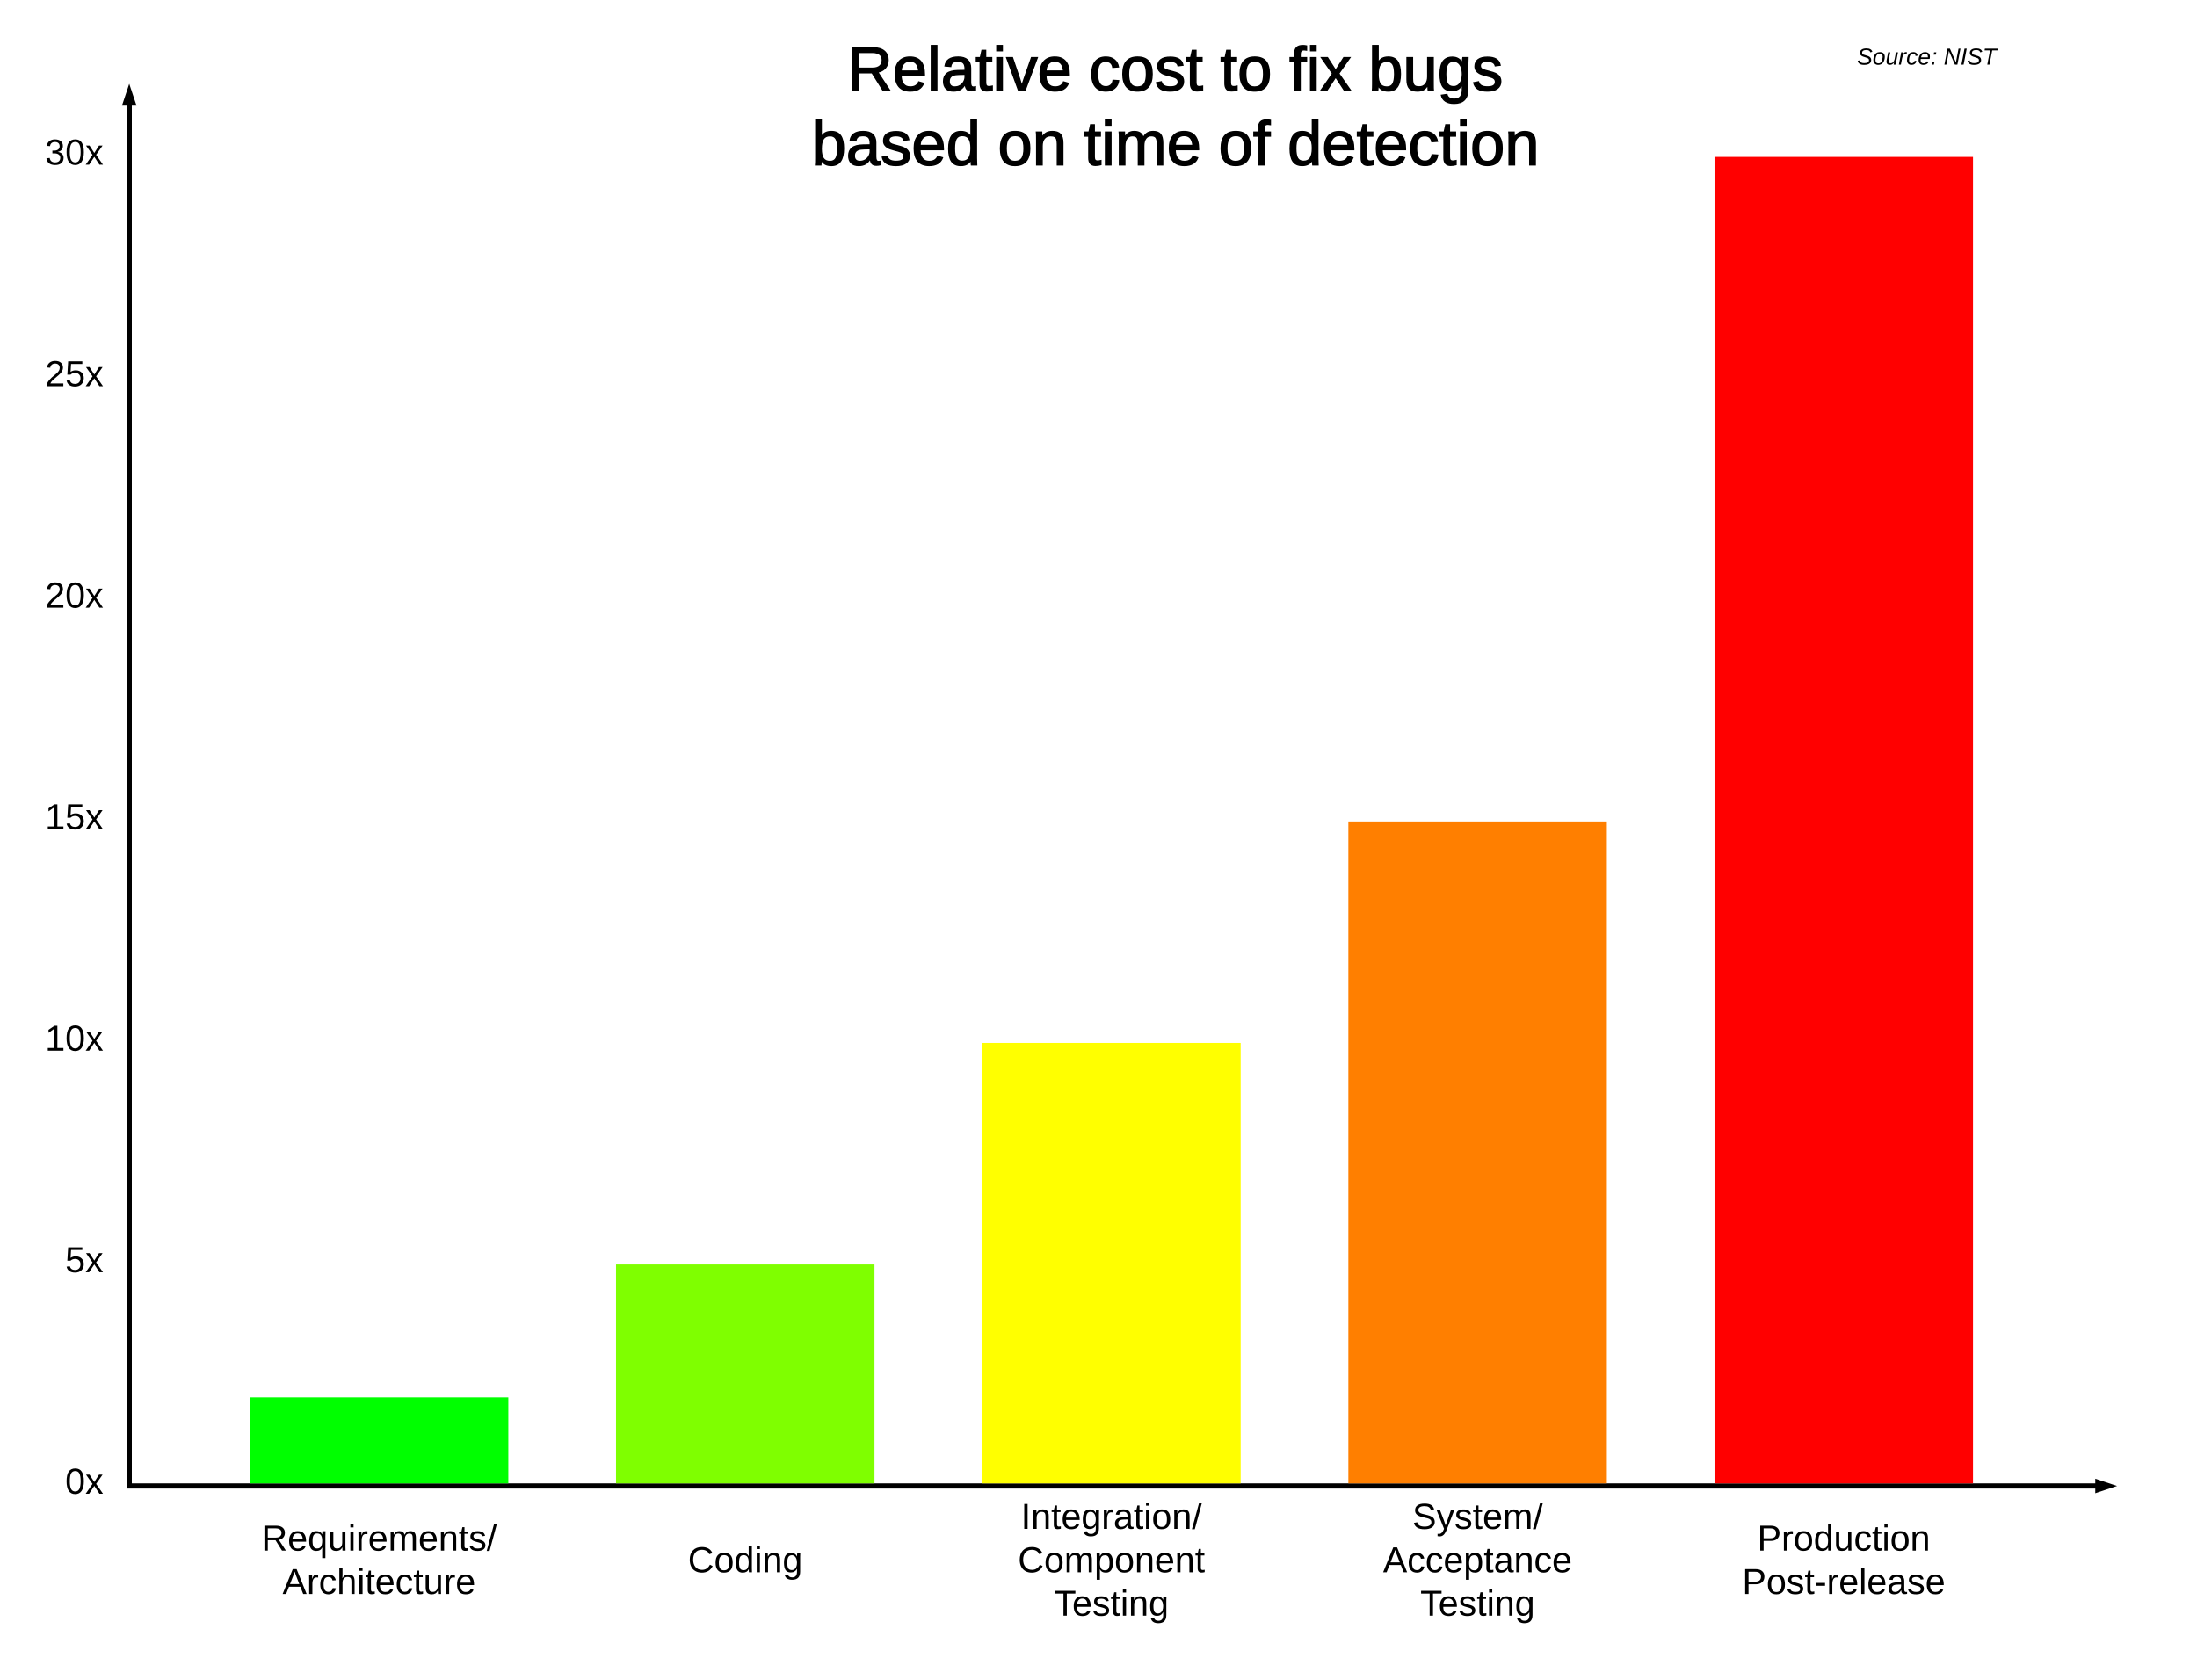
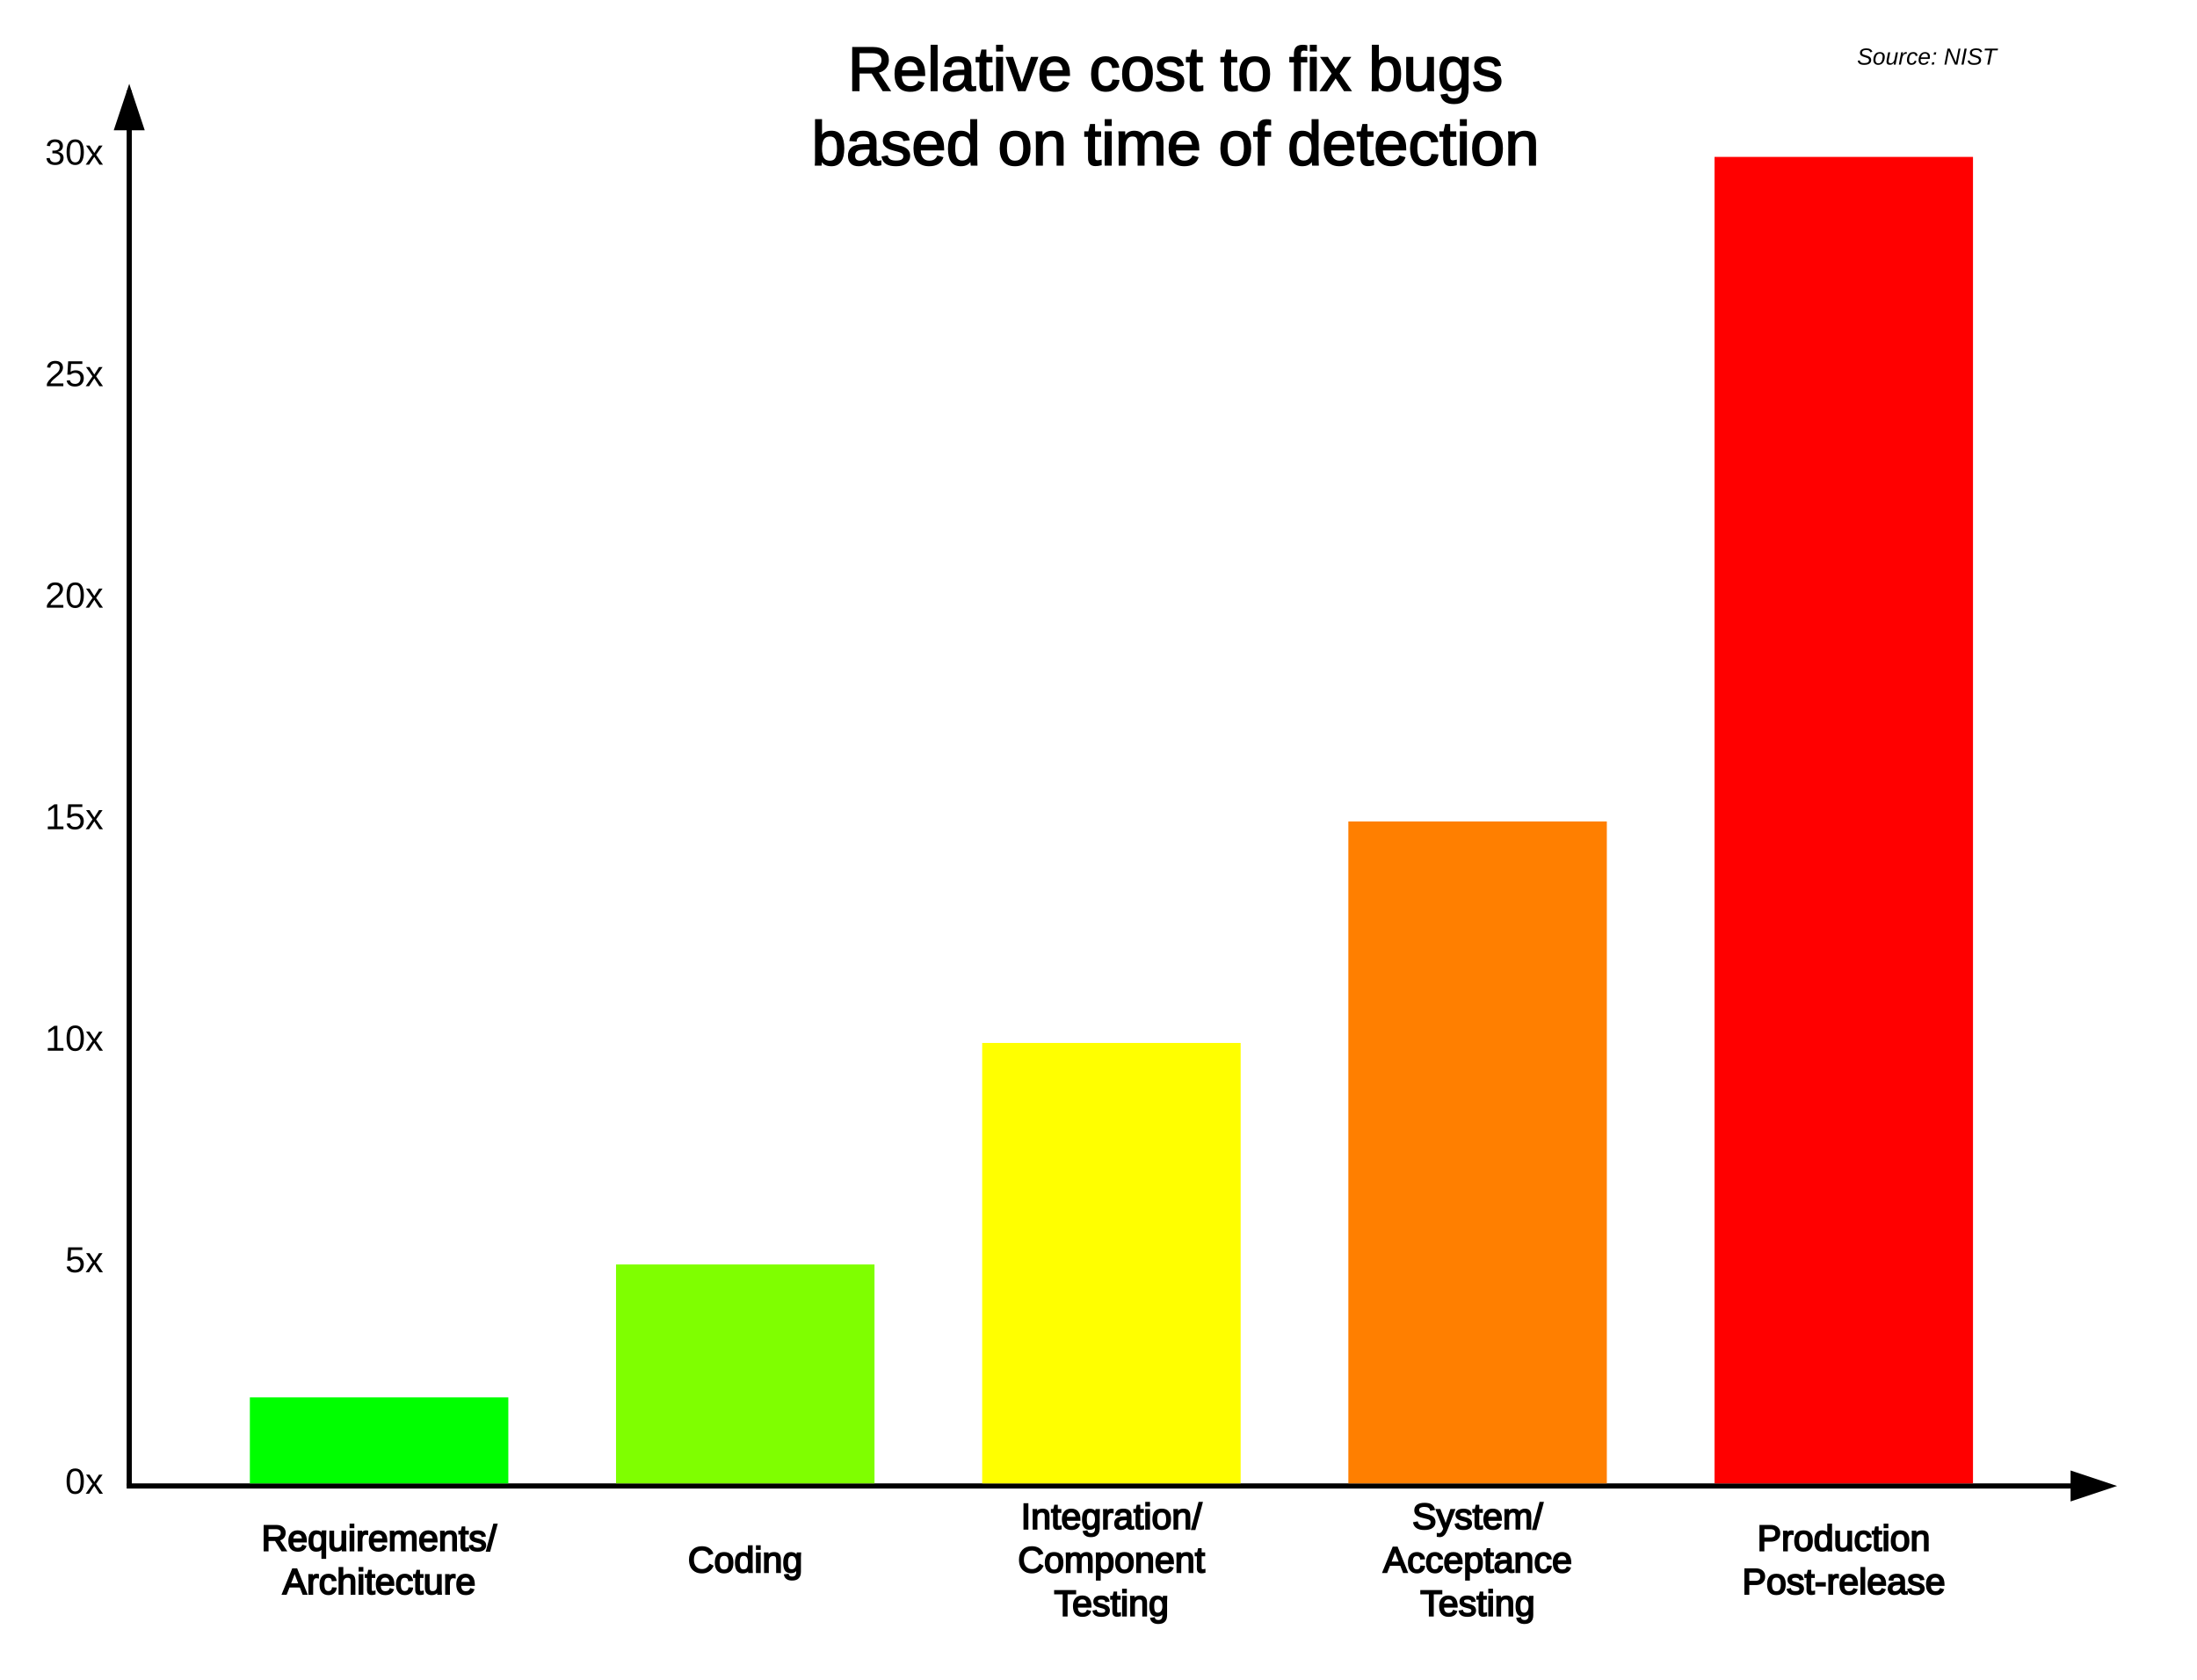
<svg xmlns="http://www.w3.org/2000/svg" baseProfile="full" version="1.1" height="650" width="850">
  <line fill="none" stroke="#000000" stroke-width="2" x1="50" y1="575" x2="50" y2="35.0" />
-   <polygon fill="#000000" stroke="#000000" stroke-width="1" transform="rotate(45, 50, 34.0)" points="50,34.0 53.0,40.0 56,37.0 " />
-   <text xml:space="preserve" fill="#000000" stroke="none" stroke-width="1" text-align="left" font-size="14px" font-family="Arial" font-weight="normal" text-anchor="end" x="40" y="578.0">0x</text>
-   <text xml:space="preserve" fill="#000000" stroke="none" stroke-width="1" text-align="left" font-size="14px" font-family="Arial" font-weight="normal" text-anchor="end" x="40" y="492.286">5x</text>
-   <text xml:space="preserve" fill="#000000" stroke="none" stroke-width="1" text-align="left" font-size="14px" font-family="Arial" font-weight="normal" text-anchor="end" x="40" y="406.571">10x</text>
-   <text xml:space="preserve" fill="#000000" stroke="none" stroke-width="1" text-align="left" font-size="14px" font-family="Arial" font-weight="normal" text-anchor="end" x="40" y="320.857">15x</text>
-   <text xml:space="preserve" fill="#000000" stroke="none" stroke-width="1" text-align="left" font-size="14px" font-family="Arial" font-weight="normal" text-anchor="end" x="40" y="235.143">20x</text>
-   <text xml:space="preserve" fill="#000000" stroke="none" stroke-width="1" text-align="left" font-size="14px" font-family="Arial" font-weight="normal" text-anchor="end" x="40" y="149.429">25x</text>
-   <text xml:space="preserve" fill="#000000" stroke="none" stroke-width="1" text-align="left" font-size="14px" font-family="Arial" font-weight="normal" text-anchor="end" x="40" y="63.714">30x</text>
+   <polygon fill="#000000" stroke="#000000" stroke-width="1" transform="rotate(45, 50, 34.0)" points="50,34.0 57.5,49.0 65,41.5 " />
+   <text xml:space="preserve" fill="#000000" stroke="none" text-align="left" font-size="14px" font-family="Arial" font-weight="normal" text-anchor="end" x="40" y="578.0">0x</text>
+   <text xml:space="preserve" fill="#000000" stroke="none" text-align="left" font-size="14px" font-family="Arial" font-weight="normal" text-anchor="end" x="40" y="492.286">5x</text>
+   <text xml:space="preserve" fill="#000000" stroke="none" text-align="left" font-size="14px" font-family="Arial" font-weight="normal" text-anchor="end" x="40" y="406.571">10x</text>
+   <text xml:space="preserve" fill="#000000" stroke="none" text-align="left" font-size="14px" font-family="Arial" font-weight="normal" text-anchor="end" x="40" y="320.857">15x</text>
+   <text xml:space="preserve" fill="#000000" stroke="none" text-align="left" font-size="14px" font-family="Arial" font-weight="normal" text-anchor="end" x="40" y="235.143">20x</text>
+   <text xml:space="preserve" fill="#000000" stroke="none" text-align="left" font-size="14px" font-family="Arial" font-weight="normal" text-anchor="end" x="40" y="149.429">25x</text>
+   <text xml:space="preserve" fill="#000000" stroke="none" text-align="left" font-size="14px" font-family="Arial" font-weight="normal" text-anchor="end" x="40" y="63.714">30x</text>
  <line fill="none" stroke="#000000" stroke-width="2" x1="49" y1="575" x2="815.0" y2="575" />
-   <polygon fill="#000000" stroke="#000000" stroke-width="1" transform="rotate(135, 817.5, 575)" points="817.5,575 820.5,581 823.5,578.0 " />
-   <text xml:space="preserve" fill="#000000" stroke="none" stroke-width="1" text-align="left" font-size="14px" font-family="Arial" font-weight="normal" text-anchor="middle" x="146.667" y="600.0">Requirements/</text>
-   <text xml:space="preserve" fill="#000000" stroke="none" stroke-width="1" text-align="left" font-size="14px" font-family="Arial" font-weight="normal" text-anchor="middle" x="146.667" y="616.8">Architecture</text>
-   <rect fill="#00ff00" stroke="none" stroke-width="1" height="33.286" width="100" x="96.667" y="540.714" />
-   <text xml:space="preserve" fill="#000000" stroke="none" stroke-width="1" text-align="left" font-size="14px" font-family="Arial" font-weight="normal" text-anchor="middle" x="288.333" y="591.6" />
-   <text xml:space="preserve" fill="#000000" stroke="none" stroke-width="1" text-align="left" font-size="14px" font-family="Arial" font-weight="normal" text-anchor="middle" x="288.333" y="608.4">Coding</text>
-   <text xml:space="preserve" fill="#000000" stroke="none" stroke-width="1" text-align="left" font-size="14px" font-family="Arial" font-weight="normal" text-anchor="middle" x="288.333" y="625.2" />
-   <rect fill="#7fff00" stroke="none" stroke-width="1" height="84.714" width="100" x="238.333" y="489.286" />
-   <text xml:space="preserve" fill="#000000" stroke="none" stroke-width="1" text-align="left" font-size="14px" font-family="Arial" font-weight="normal" text-anchor="middle" x="430.0" y="591.6">Integration/</text>
-   <text xml:space="preserve" fill="#000000" stroke="none" stroke-width="1" text-align="left" font-size="14px" font-family="Arial" font-weight="normal" text-anchor="middle" x="430.0" y="608.4">Component</text>
-   <text xml:space="preserve" fill="#000000" stroke="none" stroke-width="1" text-align="left" font-size="14px" font-family="Arial" font-weight="normal" text-anchor="middle" x="430.0" y="625.2">Testing</text>
-   <rect fill="#ffff00" stroke="none" stroke-width="1" height="170.429" width="100" x="380.0" y="403.571" />
-   <text xml:space="preserve" fill="#000000" stroke="none" stroke-width="1" text-align="left" font-size="14px" font-family="Arial" font-weight="normal" text-anchor="middle" x="571.667" y="591.6">System/</text>
-   <text xml:space="preserve" fill="#000000" stroke="none" stroke-width="1" text-align="left" font-size="14px" font-family="Arial" font-weight="normal" text-anchor="middle" x="571.667" y="608.4">Acceptance</text>
-   <text xml:space="preserve" fill="#000000" stroke="none" stroke-width="1" text-align="left" font-size="14px" font-family="Arial" font-weight="normal" text-anchor="middle" x="571.667" y="625.2">Testing</text>
-   <rect fill="#ff7f00" stroke="none" stroke-width="1" height="256.143" width="100" x="521.667" y="317.857" />
-   <text xml:space="preserve" fill="#000000" stroke="none" stroke-width="1" text-align="left" font-size="14px" font-family="Arial" font-weight="normal" text-anchor="middle" x="713.333" y="600.0">Production</text>
-   <text xml:space="preserve" fill="#000000" stroke="none" stroke-width="1" text-align="left" font-size="14px" font-family="Arial" font-weight="normal" text-anchor="middle" x="713.333" y="616.8">Post-release</text>
-   <rect fill="#ff0000" stroke="none" stroke-width="1" height="513.286" width="100" x="663.333" y="60.714" />
-   <text xml:space="preserve" fill="#000000" stroke="#000000" stroke-width="0.5" text-align="left" font-size="24px" font-family="Arial" font-weight="normal" text-anchor="middle" x="454.762" y="35.0">Relative cost to fix bugs</text>
-   <text xml:space="preserve" fill="#000000" stroke="#000000" stroke-width="0.5" text-align="left" font-size="24px" font-family="Arial" font-weight="normal" text-anchor="middle" x="454.762" y="63.8">based on time of detection</text>
-   <text xml:space="preserve" fill="#000000" stroke="none" stroke-width="1" text-align="left" font-size="9px" font-family="Arial" font-weight="normal" font-style="italic" text-anchor="end" x="772.5" y="25.0">Source: NIST</text>
+   <polygon fill="#000000" stroke="#000000" stroke-width="1" transform="rotate(135, 817.5, 575)" points="817.5,575 825.0,590 832.5,582.5 " />
+   <text xml:space="preserve" fill="#000000" stroke="#000000" stroke-width="0.6" text-align="left" font-size="14px" font-family="Arial" font-weight="normal" text-anchor="middle" x="146.667" y="600.0">Requirements/</text>
+   <text xml:space="preserve" fill="#000000" stroke="#000000" stroke-width="0.6" text-align="left" font-size="14px" font-family="Arial" font-weight="normal" text-anchor="middle" x="146.667" y="616.8">Architecture</text>
+   <rect fill="#00ff00" stroke="none" height="33.286" width="100" x="96.667" y="540.714" />
+   <text xml:space="preserve" fill="#000000" stroke="#000000" stroke-width="0.6" text-align="left" font-size="14px" font-family="Arial" font-weight="normal" text-anchor="middle" x="288.333" y="591.6" />
+   <text xml:space="preserve" fill="#000000" stroke="#000000" stroke-width="0.6" text-align="left" font-size="14px" font-family="Arial" font-weight="normal" text-anchor="middle" x="288.333" y="608.4">Coding</text>
+   <text xml:space="preserve" fill="#000000" stroke="#000000" stroke-width="0.6" text-align="left" font-size="14px" font-family="Arial" font-weight="normal" text-anchor="middle" x="288.333" y="625.2" />
+   <rect fill="#7fff00" stroke="none" height="84.714" width="100" x="238.333" y="489.286" />
+   <text xml:space="preserve" fill="#000000" stroke="#000000" stroke-width="0.6" text-align="left" font-size="14px" font-family="Arial" font-weight="normal" text-anchor="middle" x="430.0" y="591.6">Integration/</text>
+   <text xml:space="preserve" fill="#000000" stroke="#000000" stroke-width="0.6" text-align="left" font-size="14px" font-family="Arial" font-weight="normal" text-anchor="middle" x="430.0" y="608.4">Component</text>
+   <text xml:space="preserve" fill="#000000" stroke="#000000" stroke-width="0.6" text-align="left" font-size="14px" font-family="Arial" font-weight="normal" text-anchor="middle" x="430.0" y="625.2">Testing</text>
+   <rect fill="#ffff00" stroke="none" height="170.429" width="100" x="380.0" y="403.571" />
+   <text xml:space="preserve" fill="#000000" stroke="#000000" stroke-width="0.6" text-align="left" font-size="14px" font-family="Arial" font-weight="normal" text-anchor="middle" x="571.667" y="591.6">System/</text>
+   <text xml:space="preserve" fill="#000000" stroke="#000000" stroke-width="0.6" text-align="left" font-size="14px" font-family="Arial" font-weight="normal" text-anchor="middle" x="571.667" y="608.4">Acceptance</text>
+   <text xml:space="preserve" fill="#000000" stroke="#000000" stroke-width="0.6" text-align="left" font-size="14px" font-family="Arial" font-weight="normal" text-anchor="middle" x="571.667" y="625.2">Testing</text>
+   <rect fill="#ff7f00" stroke="none" height="256.143" width="100" x="521.667" y="317.857" />
+   <text xml:space="preserve" fill="#000000" stroke="#000000" stroke-width="0.6" text-align="left" font-size="14px" font-family="Arial" font-weight="normal" text-anchor="middle" x="713.333" y="600.0">Production</text>
+   <text xml:space="preserve" fill="#000000" stroke="#000000" stroke-width="0.6" text-align="left" font-size="14px" font-family="Arial" font-weight="normal" text-anchor="middle" x="713.333" y="616.8">Post-release</text>
+   <rect fill="#ff0000" stroke="none" height="513.286" width="100" x="663.333" y="60.714" />
+   <text xml:space="preserve" fill="#000000" stroke="#000000" stroke-width="0.6" text-align="left" font-size="24px" font-family="Arial" font-weight="normal" text-anchor="middle" x="454.762" y="35.0">Relative cost to fix bugs</text>
+   <text xml:space="preserve" fill="#000000" stroke="#000000" stroke-width="0.6" text-align="left" font-size="24px" font-family="Arial" font-weight="normal" text-anchor="middle" x="454.762" y="63.8">based on time of detection</text>
+   <text xml:space="preserve" fill="#000000" stroke="none" text-align="left" font-size="9px" font-family="Arial" font-weight="normal" font-style="italic" text-anchor="end" x="772.5" y="25.0">Source: NIST</text>
</svg>
